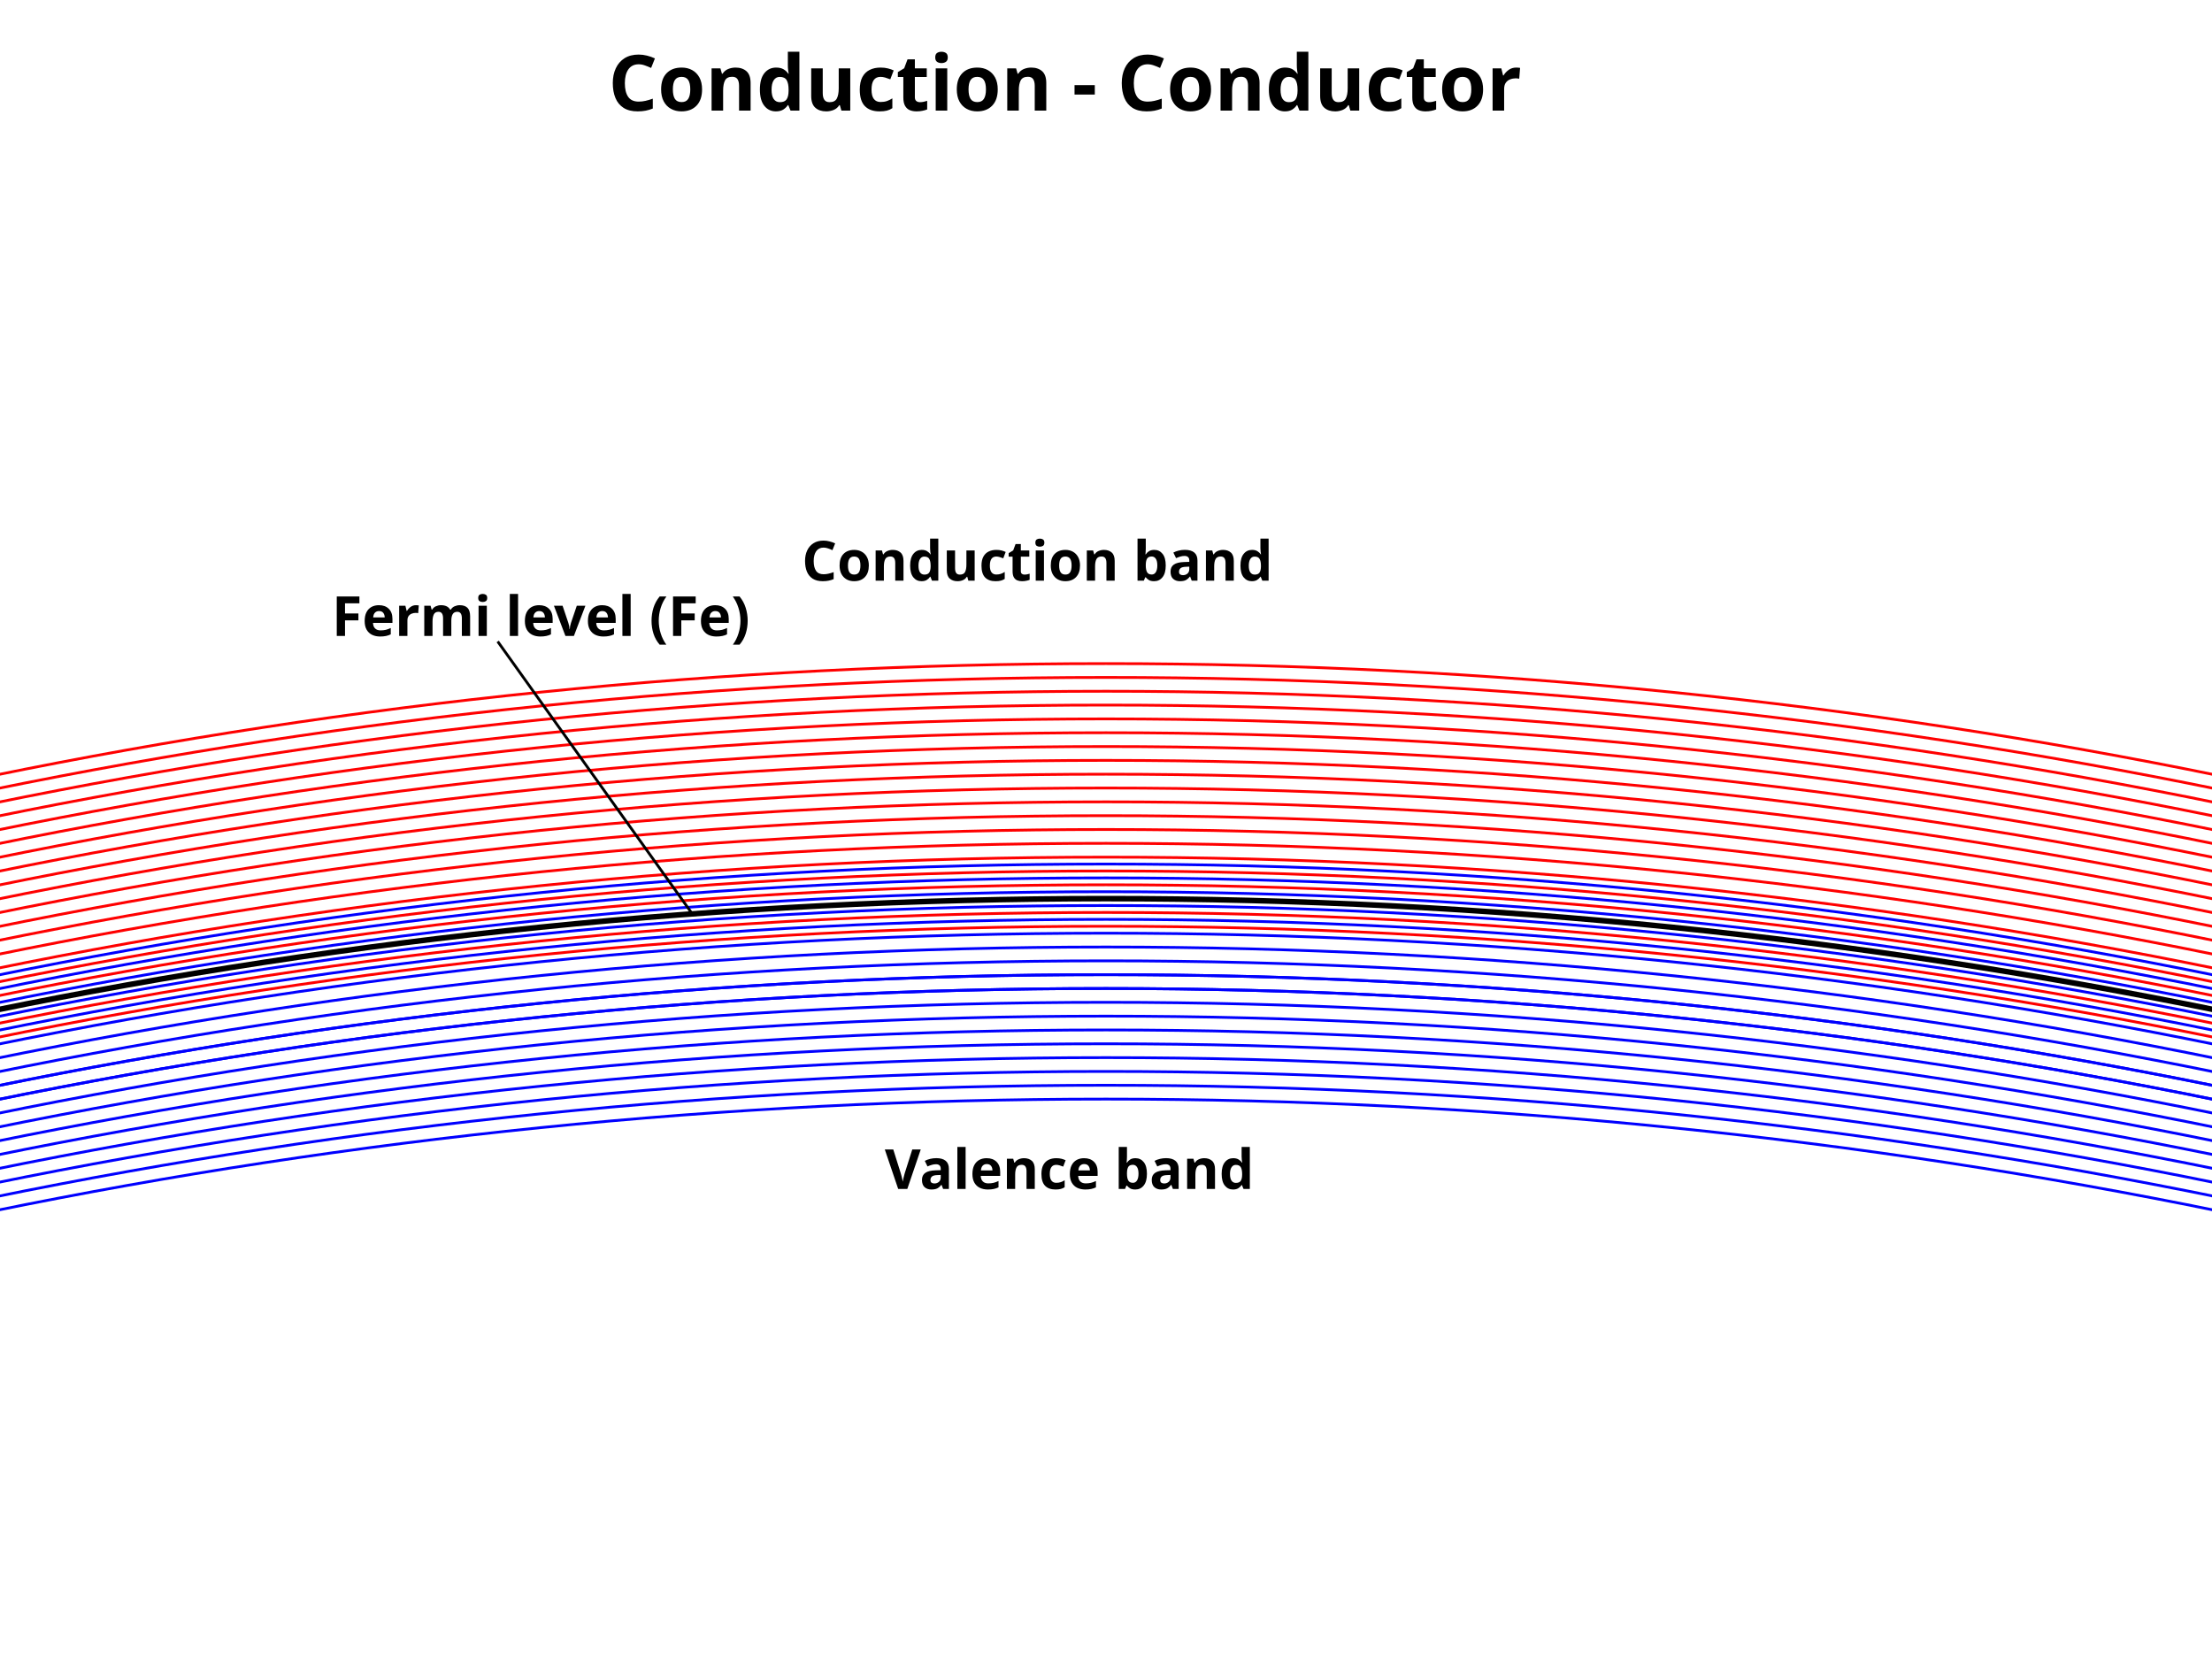
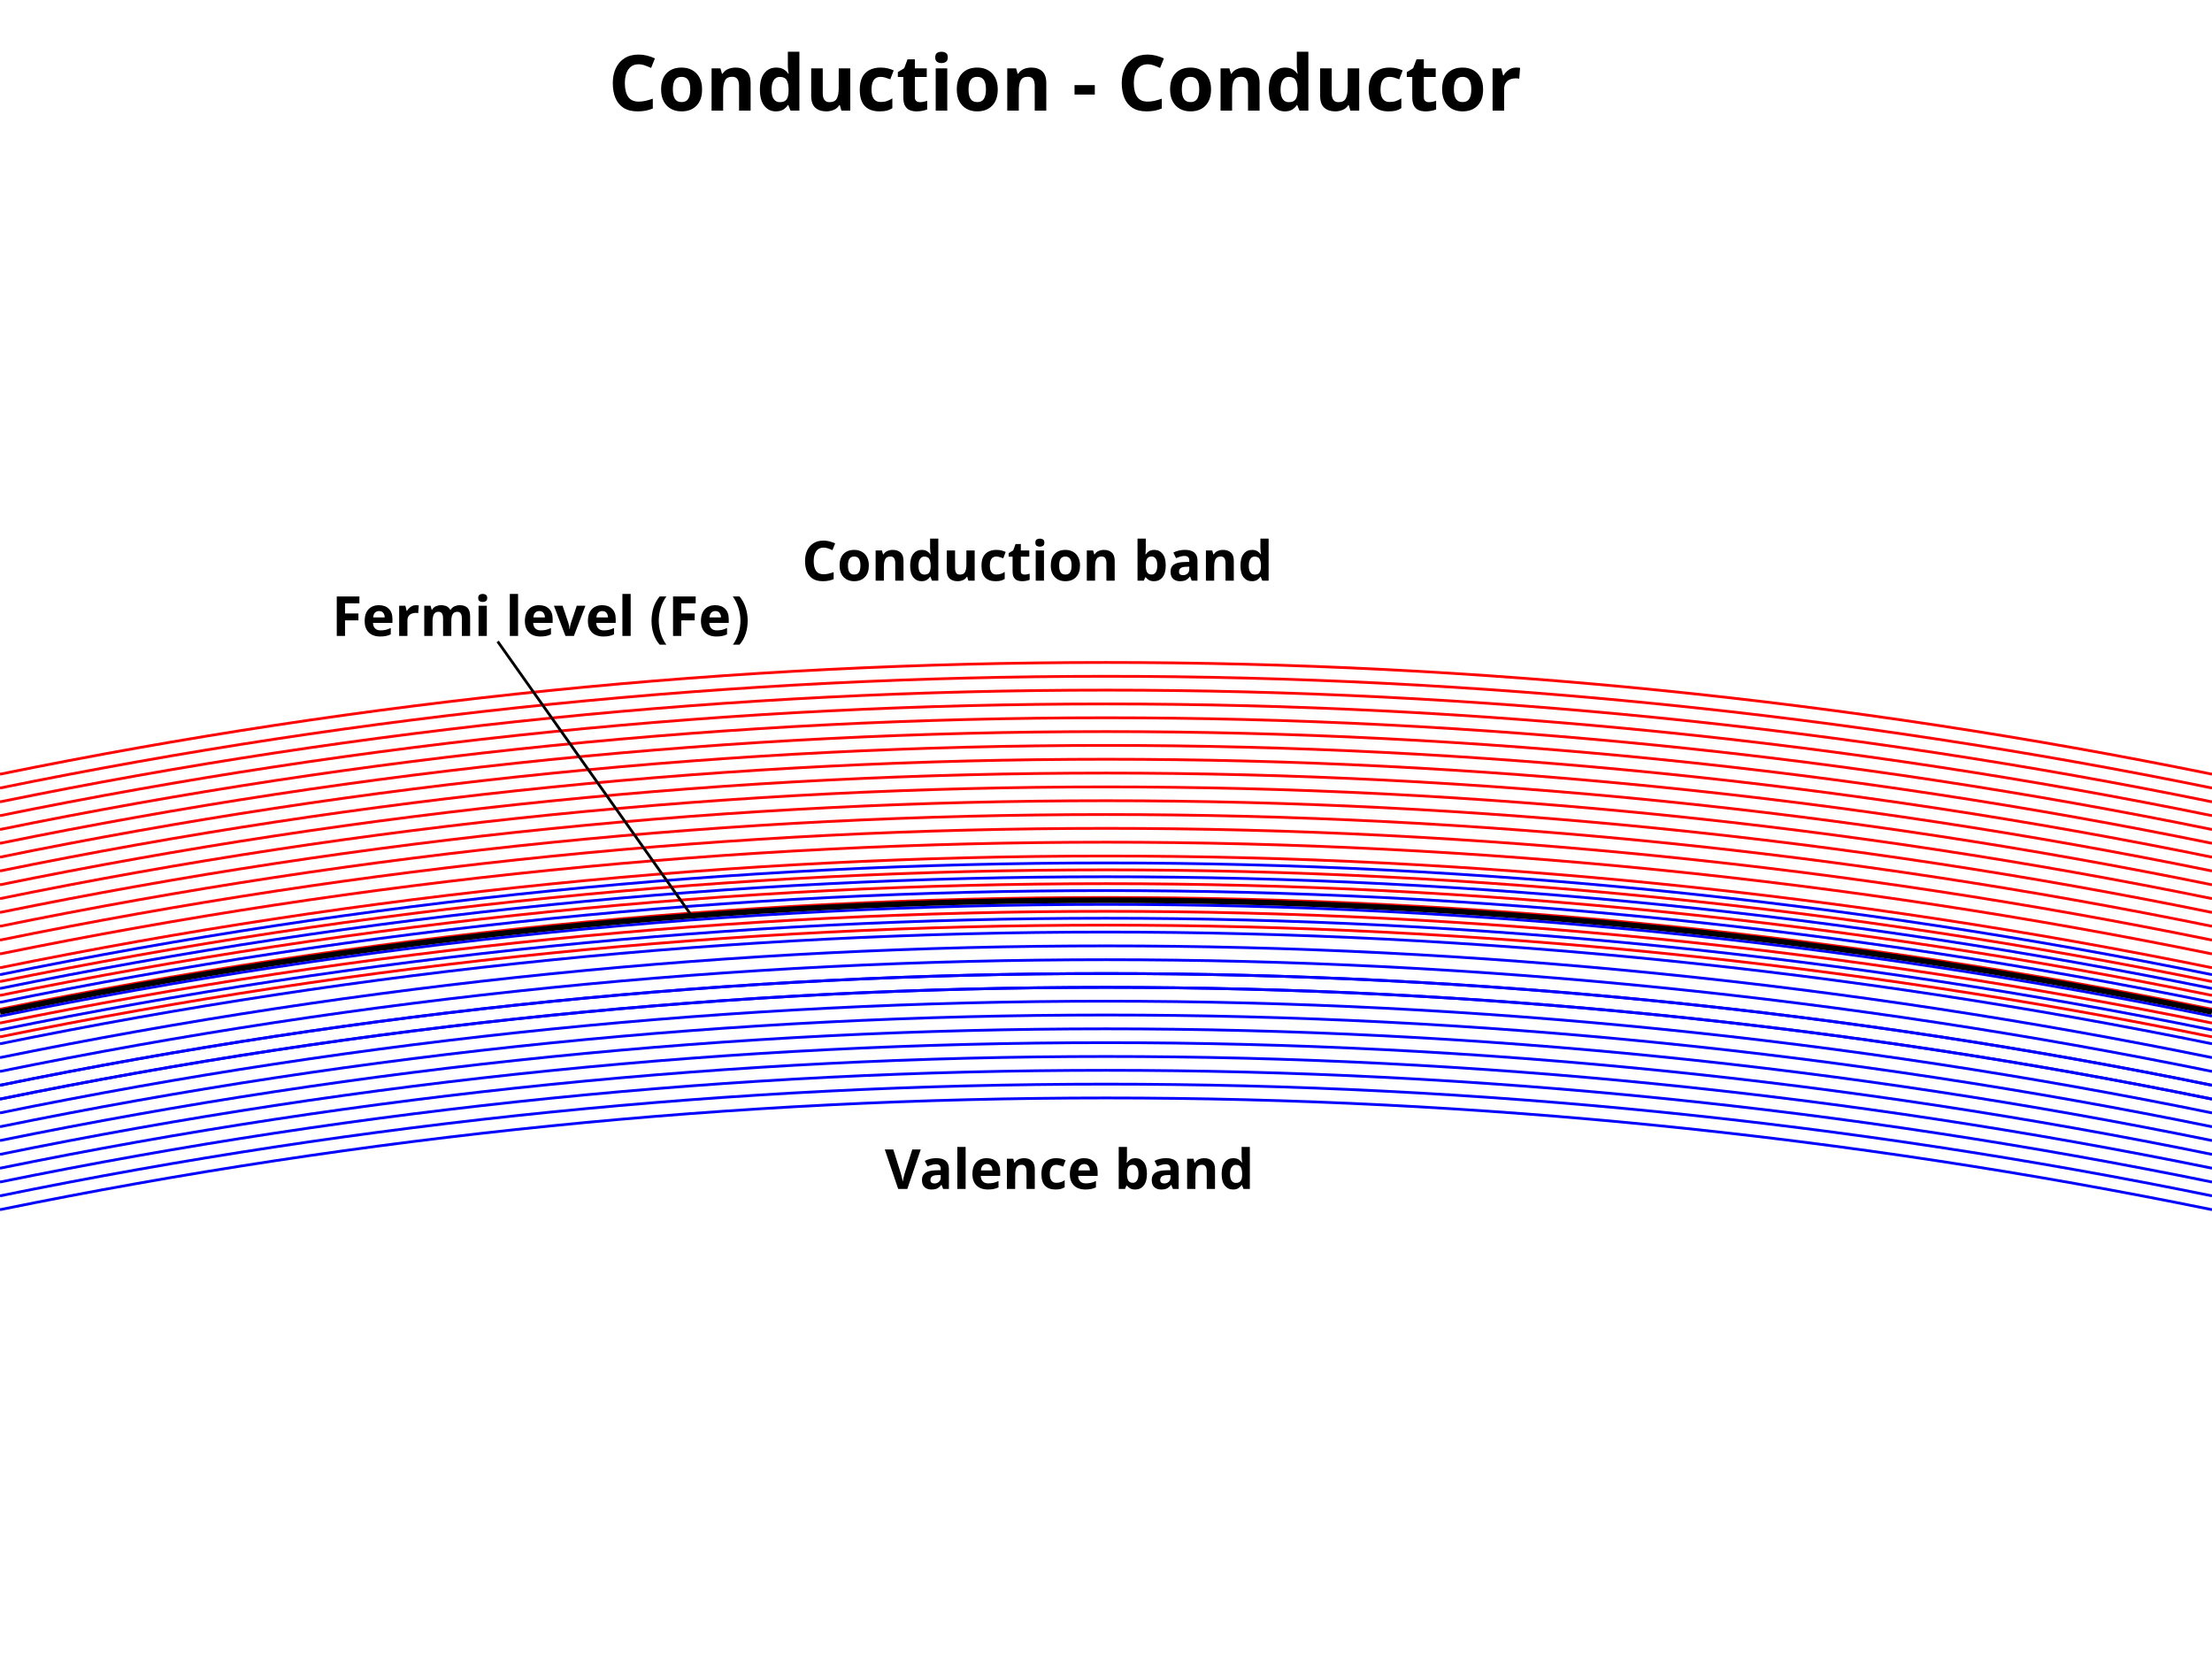
<svg xmlns="http://www.w3.org/2000/svg" xmlns:xlink="http://www.w3.org/1999/xlink" id="svg1" version="1.1" viewBox="0 0 800 600" width="800" height="600" preserveAspectRatio="xMidYMid" fill-rule="evenodd">
  <defs>
    <text id="headline" font-family="Ubuntu" font-size="28" font-weight="bold" fill="#000000">
      <tspan>Conduction - Conductor</tspan>
    </text>
    <text id="cond_label" font-family="Ubuntu" font-size="20" font-weight="bold" fill="#000000">
      <tspan>Conduction band</tspan>
    </text>
    <text id="val_label" font-family="Ubuntu" font-size="20" font-weight="bold" fill="#000000">
      <tspan>Valence band</tspan>
    </text>
    <text id="gap_label" font-family="Ubuntu" font-size="20" font-weight="bold" fill="#000000">
      <tspan>Band gap</tspan>
    </text>
    <text id="fermi_label" font-family="Ubuntu" font-size="20" font-weight="bold" fill="#000000">
      <tspan>Fermi level (Fe)</tspan>
    </text>
-     <circle id="orbit" cx="0" cy="0" r="2000">
-         </circle>
+     <path id="orbit" d="m 0,0 a 2000,2000 0 0 1 800,0">
+         </path>
    <g id="conduction_band" style="fill:none;stroke:#ff0000;stroke-width:1">
-       <use xlink:href="#orbit" x="400" y="00" />
-       <use xlink:href="#orbit" x="400" y="05" />
-       <use xlink:href="#orbit" x="400" y="10" />
-       <use xlink:href="#orbit" x="400" y="15" />
-       <use xlink:href="#orbit" x="400" y="20" />
-       <use xlink:href="#orbit" x="400" y="25" />
-       <use xlink:href="#orbit" x="400" y="30" />
-       <use xlink:href="#orbit" x="400" y="35" />
-       <use xlink:href="#orbit" x="400" y="40" />
-       <use xlink:href="#orbit" x="400" y="45" />
-       <use xlink:href="#orbit" x="400" y="50" />
-       <use xlink:href="#orbit" x="400" y="55" />
-       <use xlink:href="#orbit" x="400" y="60" />
-       <use xlink:href="#orbit" x="400" y="65" />
-       <use xlink:href="#orbit" x="400" y="70" />
-       <use xlink:href="#orbit" x="400" y="75" />
-       <use xlink:href="#orbit" x="400" y="80" />
-       <use xlink:href="#orbit" x="400" y="85" />
-       <use xlink:href="#orbit" x="400" y="90" />
-       <use xlink:href="#orbit" x="400" y="95" />
+       <use xlink:href="#orbit" x="0" y="00" />
+       <use xlink:href="#orbit" x="0" y="05" />
+       <use xlink:href="#orbit" x="0" y="10" />
+       <use xlink:href="#orbit" x="0" y="15" />
+       <use xlink:href="#orbit" x="0" y="20" />
+       <use xlink:href="#orbit" x="0" y="25" />
+       <use xlink:href="#orbit" x="0" y="30" />
+       <use xlink:href="#orbit" x="0" y="35" />
+       <use xlink:href="#orbit" x="0" y="40" />
+       <use xlink:href="#orbit" x="0" y="45" />
+       <use xlink:href="#orbit" x="0" y="50" />
+       <use xlink:href="#orbit" x="0" y="55" />
+       <use xlink:href="#orbit" x="0" y="60" />
+       <use xlink:href="#orbit" x="0" y="65" />
+       <use xlink:href="#orbit" x="0" y="70" />
+       <use xlink:href="#orbit" x="0" y="75" />
+       <use xlink:href="#orbit" x="0" y="80" />
+       <use xlink:href="#orbit" x="0" y="85" />
+       <use xlink:href="#orbit" x="0" y="90" />
+       <use xlink:href="#orbit" x="0" y="95" />
    </g>
    <g id="valence_band" style="fill:none;stroke:#0000ff;stroke-width:1">
-       <use xlink:href="#orbit" x="400" y="00" />
-       <use xlink:href="#orbit" x="400" y="05" />
-       <use xlink:href="#orbit" x="400" y="10" />
-       <use xlink:href="#orbit" x="400" y="15" />
-       <use xlink:href="#orbit" x="400" y="20" />
-       <use xlink:href="#orbit" x="400" y="25" />
-       <use xlink:href="#orbit" x="400" y="30" />
-       <use xlink:href="#orbit" x="400" y="35" />
-       <use xlink:href="#orbit" x="400" y="40" />
-       <use xlink:href="#orbit" x="400" y="45" />
-       <use xlink:href="#orbit" x="400" y="50" />
-       <use xlink:href="#orbit" x="400" y="55" />
-       <use xlink:href="#orbit" x="400" y="60" />
-       <use xlink:href="#orbit" x="400" y="65" />
-       <use xlink:href="#orbit" x="400" y="70" />
-       <use xlink:href="#orbit" x="400" y="75" />
-       <use xlink:href="#orbit" x="400" y="80" />
-       <use xlink:href="#orbit" x="400" y="85" />
-       <use xlink:href="#orbit" x="400" y="40" />
-       <use xlink:href="#orbit" x="400" y="45" />
+       <use xlink:href="#orbit" x="0" y="00" />
+       <use xlink:href="#orbit" x="0" y="05" />
+       <use xlink:href="#orbit" x="0" y="10" />
+       <use xlink:href="#orbit" x="0" y="15" />
+       <use xlink:href="#orbit" x="0" y="20" />
+       <use xlink:href="#orbit" x="0" y="25" />
+       <use xlink:href="#orbit" x="0" y="30" />
+       <use xlink:href="#orbit" x="0" y="35" />
+       <use xlink:href="#orbit" x="0" y="40" />
+       <use xlink:href="#orbit" x="0" y="45" />
+       <use xlink:href="#orbit" x="0" y="50" />
+       <use xlink:href="#orbit" x="0" y="55" />
+       <use xlink:href="#orbit" x="0" y="60" />
+       <use xlink:href="#orbit" x="0" y="65" />
+       <use xlink:href="#orbit" x="0" y="70" />
+       <use xlink:href="#orbit" x="0" y="75" />
+       <use xlink:href="#orbit" x="0" y="80" />
+       <use xlink:href="#orbit" x="0" y="85" />
+       <use xlink:href="#orbit" x="0" y="40" />
+       <use xlink:href="#orbit" x="0" y="45" />
    </g>
    <g id="fermi_level" style="fill:none;stroke:#000000;stroke-width:2">
-       <use xlink:href="#orbit" x="400" y="00" />
+       <use xlink:href="#orbit" x="0" y="00" />
    </g>
    <g id="gap_size" style="fill:none;stroke:#000000;stroke-width:1">
      <path d="m 0,0 v 240 m -10,-240 h 20 m -20,240 h 20" />
    </g>
  </defs>
  <g id="page1">
    <g id="band1" style="display:inline">
      <rect id="white_background" x="0" y="0" width="800" height="600" fill="white">
            </rect>
    </g>
    <g id="band2" style="display:inline">
      <use xlink:href="#headline" x="220" y="40" />
      <use xlink:href="#cond_label" x="290" y="210" />
      <use xlink:href="#val_label" x="320" y="430" />
      <use xlink:href="#fermi_label" x="120" y="230" />
-       <use xlink:href="#conduction_band" y="2240" />
-       <use xlink:href="#valence_band" y="2312.5" />
-       <use xlink:href="#fermi_level" y="2325" />
-       <line x1="180" y1="232" x2="250" y2="330" style="stroke:#000000;stroke-width:1" />
+       <use xlink:href="#conduction_band" y="280" />
+       <use xlink:href="#valence_band" y="352.5" />
+       <use xlink:href="#fermi_level" y="366" />
+       <line x1="180" y1="232" x2="250" y2="331" style="stroke:#000000;stroke-width:1" />
    </g>
  </g>
</svg>
